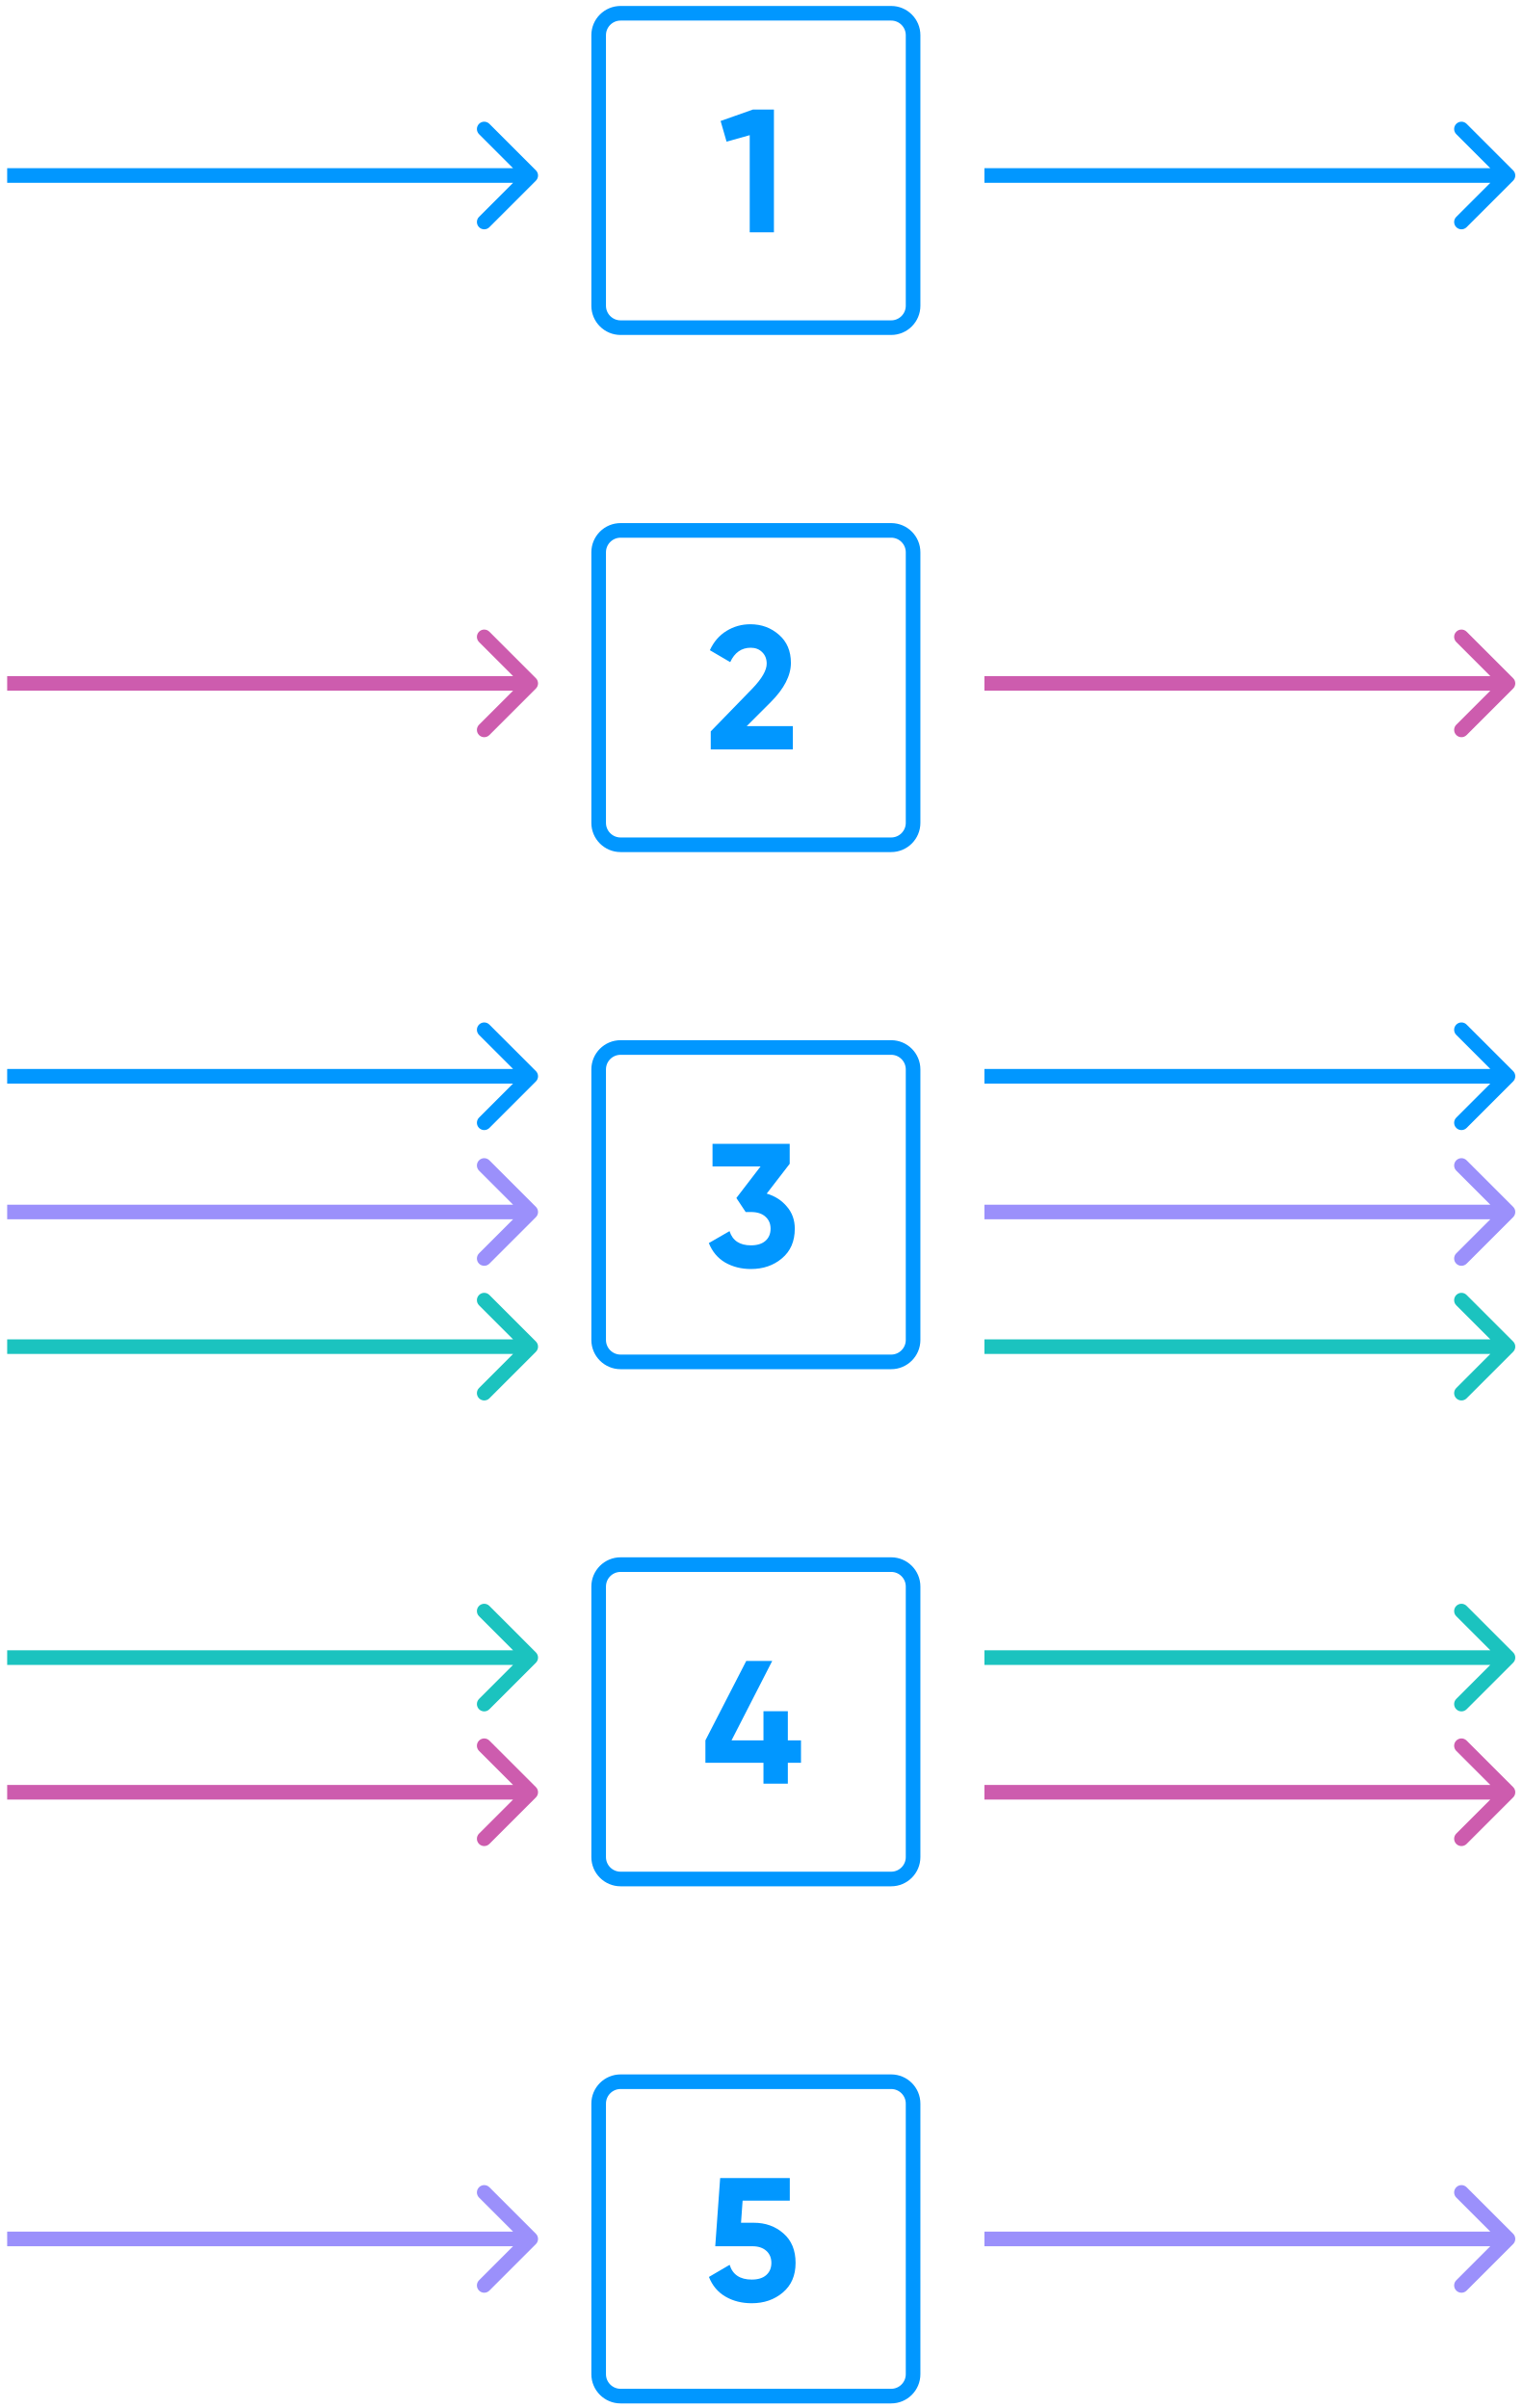
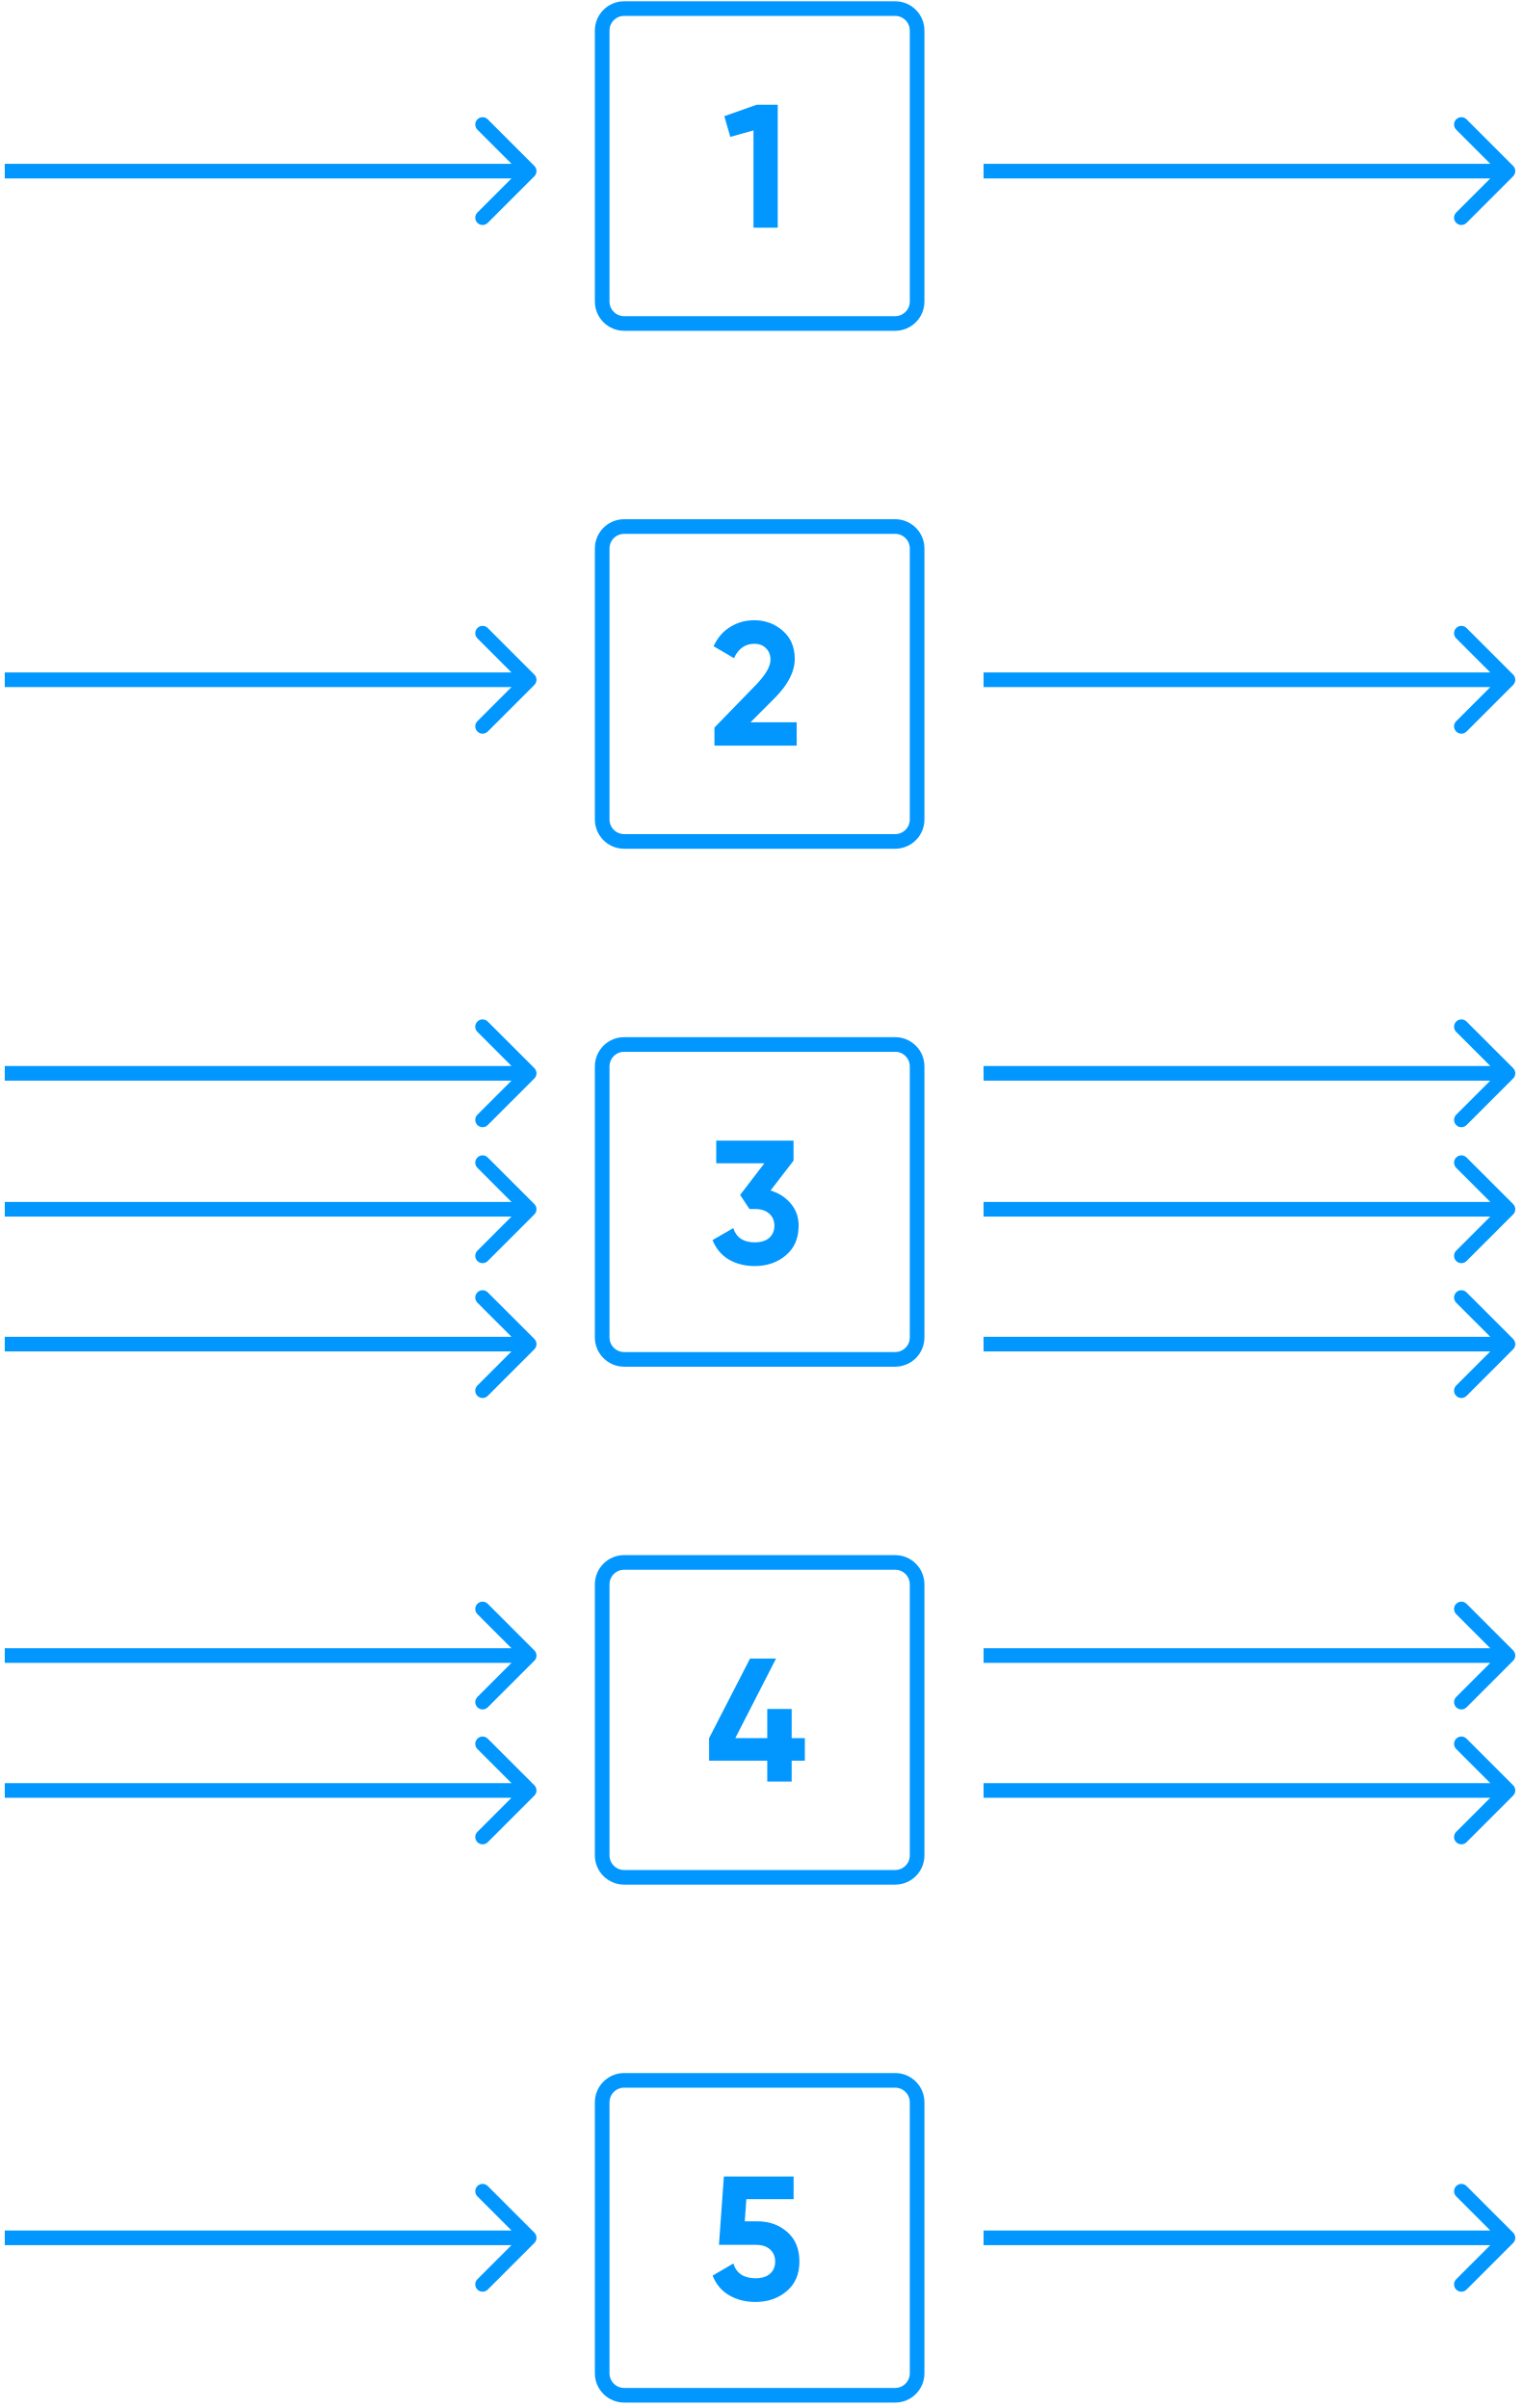
<svg xmlns="http://www.w3.org/2000/svg" width="208" height="329" viewBox="0 0 208 329" fill="none">
-   <rect x="81.784" y="1.813" width="42.954" height="42.954" rx="2.995" stroke="#0197FF" stroke-width="1.997" />
-   <path d="M102.852 14.97H105.728V31.743H102.421V18.468L99.258 19.355L98.443 16.528L102.852 14.97Z" fill="#0197FF" />
-   <rect x="81.784" y="72.466" width="42.954" height="42.954" rx="2.995" stroke="#0197FF" stroke-width="1.997" />
-   <path d="M97.095 102.397V99.929L102.822 94.035C104.1 92.693 104.739 91.575 104.739 90.68C104.739 90.025 104.531 89.498 104.116 89.099C103.717 88.7 103.197 88.5 102.558 88.5C101.296 88.5 100.362 89.155 99.755 90.465L96.975 88.835C97.502 87.685 98.261 86.806 99.252 86.2C100.242 85.593 101.328 85.289 102.51 85.289C104.028 85.289 105.33 85.768 106.416 86.727C107.502 87.669 108.046 88.947 108.046 90.561C108.046 92.302 107.127 94.091 105.29 95.928L102.007 99.211H108.309V102.397H97.095Z" fill="#0197FF" />
-   <rect x="81.784" y="143.118" width="42.954" height="42.954" rx="2.995" stroke="#0197FF" stroke-width="1.997" />
-   <path d="M104.743 163.08C105.877 163.415 106.795 164.006 107.498 164.853C108.217 165.684 108.577 166.69 108.577 167.872C108.577 169.597 107.994 170.947 106.827 171.922C105.677 172.896 104.264 173.383 102.586 173.383C101.276 173.383 100.102 173.088 99.064 172.497C98.041 171.89 97.299 171.003 96.835 169.837L99.663 168.208C100.078 169.502 101.053 170.149 102.586 170.149C103.433 170.149 104.088 169.949 104.551 169.549C105.03 169.134 105.27 168.575 105.27 167.872C105.27 167.185 105.03 166.634 104.551 166.219C104.088 165.803 103.433 165.596 102.586 165.596H101.867L100.597 163.679L103.904 159.366H97.339V156.275H107.882V159.006L104.743 163.08Z" fill="#0197FF" />
-   <rect x="81.784" y="213.77" width="42.954" height="42.954" rx="2.995" stroke="#0197FF" stroke-width="1.997" />
-   <path d="M109.425 237.782V240.849H107.628V243.7H104.298V240.849H96.366V237.782L101.949 226.927H105.496L99.937 237.782H104.298V233.804H107.628V237.782H109.425Z" fill="#0197FF" />
-   <rect x="81.784" y="284.421" width="42.954" height="42.954" rx="2.995" stroke="#0197FF" stroke-width="1.997" />
-   <path d="M102.959 303.689C104.572 303.689 105.93 304.176 107.032 305.15C108.134 306.109 108.685 307.451 108.685 309.176C108.685 310.901 108.102 312.251 106.936 313.225C105.786 314.2 104.372 314.687 102.695 314.687C101.337 314.687 100.139 314.384 99.101 313.776C98.062 313.169 97.312 312.275 96.848 311.093L99.676 309.439C100.091 310.781 101.098 311.452 102.695 311.452C103.542 311.452 104.197 311.253 104.66 310.853C105.139 310.438 105.379 309.879 105.379 309.176C105.379 308.489 105.147 307.938 104.684 307.523C104.221 307.107 103.59 306.9 102.791 306.9H97.711L98.382 297.579H107.895V300.67H101.449L101.233 303.689H102.959Z" fill="#0197FF" />
-   <path d="M73.21 24.686C73.6 24.296 73.6 23.663 73.21 23.273L66.856 16.92C66.466 16.53 65.834 16.53 65.444 16.92C65.054 17.31 65.054 17.942 65.444 18.332L71.092 23.98L65.444 29.627C65.054 30.017 65.054 30.649 65.444 31.039C65.834 31.429 66.466 31.429 66.856 31.039L73.21 24.686ZM0.98 24.978H72.504V22.981H0.98V24.978Z" fill="#0197FF" />
-   <path d="M73.21 306.604C73.6 306.215 73.6 305.582 73.21 305.192L66.856 298.839C66.466 298.449 65.834 298.449 65.444 298.839C65.054 299.229 65.054 299.861 65.444 300.251L71.092 305.898L65.444 311.546C65.054 311.936 65.054 312.568 65.444 312.958C65.834 313.348 66.466 313.348 66.856 312.958L73.21 306.604ZM0.98 306.897H72.504V304.9H0.98V306.897Z" fill="#9B90FB" />
-   <path d="M73.21 94.075C73.6 93.685 73.6 93.053 73.21 92.663L66.856 86.309C66.466 85.919 65.834 85.919 65.444 86.309C65.054 86.699 65.054 87.332 65.444 87.721L71.092 93.369L65.444 99.017C65.054 99.407 65.054 100.039 65.444 100.429C65.834 100.819 66.466 100.819 66.856 100.429L73.21 94.075ZM0.98 94.368H72.504V92.371H0.98V94.368Z" fill="#CD5CAE" />
-   <path d="M73.21 166.298C73.6 165.908 73.6 165.276 73.21 164.886L66.856 158.532C66.466 158.142 65.834 158.142 65.444 158.532C65.054 158.922 65.054 159.554 65.444 159.944L71.092 165.592L65.444 171.24C65.054 171.629 65.054 172.262 65.444 172.652C65.834 173.041 66.466 173.041 66.856 172.652L73.21 166.298ZM0.98 166.59H72.504V164.593H0.98V166.59Z" fill="#9B90FB" />
-   <path d="M73.21 227.179C73.6 226.789 73.6 226.157 73.21 225.767L66.856 219.413C66.466 219.023 65.834 219.023 65.444 219.413C65.054 219.803 65.054 220.435 65.444 220.825L71.092 226.473L65.444 232.12C65.054 232.51 65.054 233.142 65.444 233.532C65.834 233.922 66.466 233.922 66.856 233.532L73.21 227.179ZM0.98 227.471H72.504V225.474H0.98V227.471Z" fill="#1BC3BF" />
-   <path d="M73.21 147.754C73.6 147.364 73.6 146.732 73.21 146.342L66.856 139.988C66.466 139.598 65.834 139.598 65.444 139.988C65.054 140.378 65.054 141.01 65.444 141.4L71.092 147.048L65.444 152.696C65.054 153.086 65.054 153.718 65.444 154.108C65.834 154.497 66.466 154.497 66.856 154.108L73.21 147.754ZM0.98 148.046H72.504V146.049H0.98V148.046Z" fill="#0197FF" />
-   <path d="M73.21 184.695C73.6 184.305 73.6 183.673 73.21 183.283L66.856 176.93C66.466 176.54 65.834 176.54 65.444 176.93C65.054 177.319 65.054 177.952 65.444 178.341L71.092 183.989L65.444 189.637C65.054 190.027 65.054 190.659 65.444 191.049C65.834 191.439 66.466 191.439 66.856 191.049L73.21 184.695ZM0.98 184.988H72.504V182.991H0.98V184.988Z" fill="#1BC3BF" />
-   <path d="M73.21 245.578C73.6 245.188 73.6 244.556 73.21 244.166L66.856 237.812C66.466 237.422 65.834 237.422 65.444 237.812C65.054 238.202 65.054 238.834 65.444 239.224L71.092 244.872L65.444 250.52C65.054 250.91 65.054 251.542 65.444 251.932C65.834 252.322 66.466 252.322 66.856 251.932L73.21 245.578ZM0.98 245.87H72.504V243.874H0.98V245.87Z" fill="#CD5CAE" />
-   <path d="M206.712 24.686C207.102 24.296 207.102 23.663 206.712 23.273L200.358 16.92C199.968 16.53 199.336 16.53 198.946 16.92C198.556 17.31 198.556 17.942 198.946 18.332L204.594 23.98L198.946 29.627C198.556 30.017 198.556 30.649 198.946 31.039C199.336 31.429 199.968 31.429 200.358 31.039L206.712 24.686ZM134.482 24.978H206.006V22.981H134.482V24.978Z" fill="#0197FF" />
-   <path d="M206.712 306.604C207.102 306.215 207.102 305.582 206.712 305.192L200.358 298.839C199.968 298.449 199.336 298.449 198.946 298.839C198.556 299.229 198.556 299.861 198.946 300.251L204.594 305.898L198.946 311.546C198.556 311.936 198.556 312.568 198.946 312.958C199.336 313.348 199.968 313.348 200.358 312.958L206.712 306.604ZM134.482 306.897H206.006V304.9H134.482V306.897Z" fill="#9B90FB" />
-   <path d="M206.712 94.075C207.102 93.685 207.102 93.053 206.712 92.663L200.358 86.309C199.968 85.919 199.336 85.919 198.946 86.309C198.556 86.699 198.556 87.332 198.946 87.721L204.594 93.369L198.946 99.017C198.556 99.407 198.556 100.039 198.946 100.429C199.336 100.819 199.968 100.819 200.358 100.429L206.712 94.075ZM134.482 94.368H206.006V92.371H134.482V94.368Z" fill="#CD5CAE" />
-   <path d="M206.712 166.298C207.102 165.908 207.102 165.276 206.712 164.886L200.358 158.532C199.968 158.142 199.336 158.142 198.946 158.532C198.556 158.922 198.556 159.554 198.946 159.944L204.594 165.592L198.946 171.24C198.556 171.629 198.556 172.262 198.946 172.652C199.336 173.041 199.968 173.041 200.358 172.652L206.712 166.298ZM134.482 166.59H206.006V164.593H134.482V166.59Z" fill="#9B90FB" />
-   <path d="M206.712 227.179C207.102 226.789 207.102 226.157 206.712 225.767L200.358 219.413C199.968 219.023 199.336 219.023 198.946 219.413C198.556 219.803 198.556 220.435 198.946 220.825L204.594 226.473L198.946 232.12C198.556 232.51 198.556 233.142 198.946 233.532C199.336 233.922 199.968 233.922 200.358 233.532L206.712 227.179ZM134.482 227.471H206.006V225.474H134.482V227.471Z" fill="#1BC3BF" />
-   <path d="M206.712 147.754C207.102 147.364 207.102 146.732 206.712 146.342L200.358 139.988C199.968 139.598 199.336 139.598 198.946 139.988C198.556 140.378 198.556 141.01 198.946 141.4L204.594 147.048L198.946 152.696C198.556 153.086 198.556 153.718 198.946 154.108C199.336 154.497 199.968 154.497 200.358 154.108L206.712 147.754ZM134.482 148.046H206.006V146.049H134.482V148.046Z" fill="#0197FF" />
-   <path d="M206.712 184.695C207.102 184.305 207.102 183.673 206.712 183.283L200.358 176.93C199.968 176.54 199.336 176.54 198.946 176.93C198.556 177.319 198.556 177.952 198.946 178.341L204.594 183.989L198.946 189.637C198.556 190.027 198.556 190.659 198.946 191.049C199.336 191.439 199.968 191.439 200.358 191.049L206.712 184.695ZM134.482 184.988H206.006V182.991H134.482V184.988Z" fill="#1BC3BF" />
-   <path d="M206.712 245.578C207.102 245.188 207.102 244.556 206.712 244.166L200.358 237.812C199.968 237.422 199.336 237.422 198.946 237.812C198.556 238.202 198.556 238.834 198.946 239.224L204.594 244.872L198.946 250.52C198.556 250.91 198.556 251.542 198.946 251.932C199.336 252.322 199.968 252.322 200.358 251.932L206.712 245.578ZM134.482 245.87H206.006V243.874H134.482V245.87Z" fill="#CD5CAE" />
+   <path d="M122.289 1.174H85.266C83.609 1.174 82.266 2.517 82.266 4.174V41.197C82.266 42.854 83.609 44.197 85.266 44.197H122.289C123.946 44.197 125.289 42.854 125.289 41.197V4.174C125.289 2.517 123.946 1.174 122.289 1.174Z" stroke="#0197FF" stroke-width="2" />
+   <path d="M103.367 14.312H106.247V31.112H102.935V17.816L99.767 18.704L98.951 15.872L103.367 14.312Z" fill="#0197FF" />
+   <path d="M122.289 71.939H85.266C83.609 71.939 82.266 73.282 82.266 74.939V111.962C82.266 113.619 83.609 114.962 85.266 114.962H122.289C123.946 114.962 125.289 113.619 125.289 111.962V74.939C125.289 73.282 123.946 71.939 122.289 71.939Z" stroke="#0197FF" stroke-width="2" />
+   <path d="M97.602 101.878V99.406L103.338 93.502C104.618 92.158 105.258 91.038 105.258 90.142C105.258 89.486 105.05 88.958 104.634 88.558C104.234 88.158 103.714 87.958 103.074 87.958C101.81 87.958 100.874 88.614 100.266 89.926L97.482 88.294C98.01 87.142 98.77 86.262 99.763 85.654C100.754 85.046 101.842 84.742 103.026 84.742C104.546 84.742 105.85 85.222 106.938 86.182C108.026 87.126 108.57 88.406 108.57 90.022C108.57 91.766 107.65 93.558 105.81 95.398L102.522 98.686H108.834V101.878H97.602Z" fill="#0197FF" />
+   <path d="M122.289 142.705H85.266C83.609 142.705 82.266 144.048 82.266 145.705V182.728C82.266 184.385 83.609 185.728 85.266 185.728H122.289C123.946 185.728 125.289 184.385 125.289 182.728V145.705C125.289 144.048 123.946 142.705 122.289 142.705Z" stroke="#0197FF" stroke-width="2" />
+   <path d="M105.262 162.66C106.398 162.996 107.318 163.588 108.022 164.436C108.742 165.268 109.102 166.276 109.102 167.46C109.102 169.188 108.518 170.54 107.35 171.516C106.198 172.492 104.782 172.98 103.102 172.98C101.79 172.98 100.614 172.684 99.574 172.092C98.55 171.484 97.806 170.596 97.342 169.428L100.174 167.796C100.59 169.092 101.566 169.74 103.102 169.74C103.95 169.74 104.606 169.54 105.07 169.14C105.55 168.724 105.79 168.164 105.79 167.46C105.79 166.772 105.55 166.22 105.07 165.804C104.606 165.388 103.95 165.18 103.102 165.18H102.382L101.11 163.26L104.422 158.94H97.846V155.844H108.406V158.58L105.262 162.66Z" fill="#0197FF" />
+   <path d="M122.289 213.471H85.266C83.609 213.471 82.266 214.814 82.266 216.471V253.495C82.266 255.151 83.609 256.495 85.266 256.495H122.289C123.946 256.495 125.289 255.151 125.289 253.495V216.471C125.289 214.814 123.946 213.471 122.289 213.471Z" stroke="#0197FF" stroke-width="2" />
+   <path d="M109.951 237.481V240.553H108.151V243.409H104.815V240.553H96.871V237.481L102.463 226.609H106.015L100.447 237.481H104.815V233.497H108.151V237.481H109.951Z" fill="#0197FF" />
+   <path d="M122.289 284.236H85.266C83.609 284.236 82.266 285.579 82.266 287.236V324.259C82.266 325.916 83.609 327.259 85.266 327.259H122.289C123.946 327.259 125.289 325.916 125.289 324.259V287.236C125.289 285.579 123.946 284.236 122.289 284.236Z" stroke="#0197FF" stroke-width="2" />
+   <path d="M103.474 303.495C105.09 303.495 106.45 303.983 107.554 304.959C108.658 305.919 109.21 307.263 109.21 308.991C109.21 310.719 108.626 312.071 107.458 313.047C106.306 314.023 104.89 314.511 103.21 314.511C101.85 314.511 100.649 314.207 99.609 313.599C98.57 312.991 97.817 312.095 97.353 310.911L100.185 309.255C100.601 310.599 101.61 311.271 103.21 311.271C104.058 311.271 104.713 311.071 105.177 310.671C105.657 310.255 105.898 309.695 105.898 308.991C105.898 308.303 105.666 307.751 105.202 307.335C104.738 306.919 104.106 306.711 103.306 306.711H98.218L98.889 297.375H108.418V300.471H101.961L101.745 303.495H103.474Z" fill="#0197FF" />
+   <path d="M72.998 24.084C73.389 23.694 73.389 23.06 72.998 22.67L66.634 16.306C66.244 15.915 65.61 15.915 65.22 16.306C64.829 16.696 64.829 17.33 65.22 17.72L70.877 23.377L65.22 29.034C64.829 29.424 64.829 30.057 65.22 30.448C65.61 30.839 66.244 30.839 66.634 30.448L72.998 24.084ZM0.652 24.377H72.291V22.377H0.652V24.377Z" fill="#0197FF" />
+   <path d="M72.998 306.455C73.389 306.065 73.389 305.431 72.998 305.041L66.634 298.677C66.244 298.286 65.61 298.286 65.22 298.677C64.829 299.068 64.829 299.701 65.22 300.091L70.877 305.748L65.22 311.405C64.829 311.795 64.829 312.429 65.22 312.819C65.61 313.21 66.244 313.21 66.634 312.819L72.998 306.455ZM0.652 306.748H72.291V304.748H0.652V306.748Z" fill="#0197FF" />
+   <path d="M72.998 93.584C73.389 93.194 73.389 92.56 72.998 92.17L66.634 85.806C66.244 85.415 65.61 85.415 65.22 85.806C64.829 86.196 64.829 86.83 65.22 87.22L70.877 92.877L65.22 98.534C64.829 98.924 64.829 99.557 65.22 99.948C65.61 100.339 66.244 100.339 66.634 99.948L72.998 93.584ZM0.652 93.877H72.291V91.877H0.652V93.877Z" fill="#0197FF" />
+   <path d="M72.998 165.924C73.389 165.533 73.389 164.9 72.998 164.51L66.634 158.146C66.244 157.755 65.61 157.755 65.22 158.146C64.829 158.536 64.829 159.169 65.22 159.56L70.877 165.217L65.22 170.874C64.829 171.264 64.829 171.897 65.22 172.288C65.61 172.678 66.244 172.678 66.634 172.288L72.998 165.924ZM0.652 166.217H72.291V164.217H0.652V166.217Z" fill="#0197FF" />
+   <path d="M72.998 226.902C73.389 226.512 73.389 225.879 72.998 225.488L66.634 219.124C66.244 218.734 65.61 218.734 65.22 219.124C64.829 219.515 64.829 220.148 65.22 220.538L70.877 226.195L65.22 231.852C64.829 232.243 64.829 232.876 65.22 233.266C65.61 233.657 66.244 233.657 66.634 233.266L72.998 226.902ZM0.652 227.195H72.291V225.195H0.652V227.195Z" fill="#0197FF" />
+   <path d="M72.998 147.35C73.389 146.959 73.389 146.326 72.998 145.935L66.634 139.572C66.244 139.181 65.61 139.181 65.22 139.572C64.829 139.962 64.829 140.595 65.22 140.986L70.877 146.643L65.22 152.299C64.829 152.69 64.829 153.323 65.22 153.714C65.61 154.104 66.244 154.104 66.634 153.714L72.998 147.35ZM0.652 147.643H72.291V145.643H0.652V147.643Z" fill="#0197FF" />
+   <path d="M72.998 184.35C73.389 183.959 73.389 183.326 72.998 182.935L66.634 176.572C66.244 176.181 65.61 176.181 65.22 176.572C64.829 176.962 64.829 177.595 65.22 177.986L70.877 183.643L65.22 189.299C64.829 189.69 64.829 190.323 65.22 190.714C65.61 191.104 66.244 191.104 66.634 190.714L72.998 184.35ZM0.652 184.643H72.291V182.643H0.652V184.643Z" fill="#0197FF" />
+   <path d="M72.998 245.33C73.389 244.94 73.389 244.306 72.998 243.916L66.634 237.552C66.244 237.161 65.61 237.161 65.22 237.552C64.829 237.943 64.829 238.576 65.22 238.966L70.877 244.623L65.22 250.28C64.829 250.67 64.829 251.304 65.22 251.694C65.61 252.085 66.244 252.085 66.634 251.694L72.998 245.33ZM0.652 245.623H72.291V243.623H0.652V245.623Z" fill="#0197FF" />
+   <path d="M206.713 24.084C207.103 23.694 207.103 23.06 206.713 22.67L200.349 16.306C199.958 15.915 199.325 15.915 198.935 16.306C198.544 16.696 198.544 17.33 198.935 17.72L204.592 23.377L198.935 29.034C198.544 29.424 198.544 30.057 198.935 30.448C199.325 30.839 199.958 30.839 200.349 30.448L206.713 24.084ZM134.367 24.377H206.006V22.377H134.367V24.377Z" fill="#0197FF" />
+   <path d="M206.713 306.455C207.103 306.065 207.103 305.431 206.713 305.041L200.349 298.677C199.958 298.286 199.325 298.286 198.935 298.677C198.544 299.068 198.544 299.701 198.935 300.091L204.592 305.748L198.935 311.405C198.544 311.795 198.544 312.429 198.935 312.819C199.325 313.21 199.958 313.21 200.349 312.819L206.713 306.455ZM134.367 306.748H206.006V304.748H134.367V306.748Z" fill="#0197FF" />
+   <path d="M206.713 93.584C207.103 93.194 207.103 92.56 206.713 92.17L200.349 85.806C199.958 85.415 199.325 85.415 198.935 85.806C198.544 86.196 198.544 86.83 198.935 87.22L204.592 92.877L198.935 98.534C198.544 98.924 198.544 99.557 198.935 99.948C199.325 100.339 199.958 100.339 200.349 99.948L206.713 93.584ZM134.367 93.877H206.006V91.877H134.367V93.877Z" fill="#0197FF" />
+   <path d="M206.713 165.924C207.103 165.533 207.103 164.9 206.713 164.51L200.349 158.146C199.958 157.755 199.325 157.755 198.935 158.146C198.544 158.536 198.544 159.169 198.935 159.56L204.592 165.217L198.935 170.874C198.544 171.264 198.544 171.897 198.935 172.288C199.325 172.678 199.958 172.678 200.349 172.288L206.713 165.924ZM134.367 166.217H206.006V164.217H134.367V166.217Z" fill="#0197FF" />
+   <path d="M206.713 226.902C207.103 226.512 207.103 225.879 206.713 225.488L200.349 219.124C199.958 218.734 199.325 218.734 198.935 219.124C198.544 219.515 198.544 220.148 198.935 220.538L204.592 226.195L198.935 231.852C198.544 232.243 198.544 232.876 198.935 233.266C199.325 233.657 199.958 233.657 200.349 233.266L206.713 226.902ZM134.367 227.195H206.006V225.195H134.367V227.195Z" fill="#0197FF" />
+   <path d="M206.713 147.35C207.103 146.959 207.103 146.326 206.713 145.935L200.349 139.572C199.958 139.181 199.325 139.181 198.935 139.572C198.544 139.962 198.544 140.595 198.935 140.986L204.592 146.643L198.935 152.299C198.544 152.69 198.544 153.323 198.935 153.714C199.325 154.104 199.958 154.104 200.349 153.714L206.713 147.35ZM134.367 147.643H206.006V145.643H134.367V147.643Z" fill="#0197FF" />
+   <path d="M206.713 184.35C207.103 183.959 207.103 183.326 206.713 182.935L200.349 176.572C199.958 176.181 199.325 176.181 198.935 176.572C198.544 176.962 198.544 177.595 198.935 177.986L204.592 183.643L198.935 189.299C198.544 189.69 198.544 190.323 198.935 190.714C199.325 191.104 199.958 191.104 200.349 190.714L206.713 184.35ZM134.367 184.643H206.006V182.643H134.367V184.643Z" fill="#0197FF" />
+   <path d="M206.713 245.33C207.103 244.94 207.103 244.306 206.713 243.916L200.349 237.552C199.958 237.161 199.325 237.161 198.935 237.552C198.544 237.943 198.544 238.576 198.935 238.966L204.592 244.623L198.935 250.28C198.544 250.67 198.544 251.304 198.935 251.694C199.325 252.085 199.958 252.085 200.349 251.694L206.713 245.33ZM134.367 245.623H206.006V243.623H134.367V245.623Z" fill="#0197FF" />
</svg>
